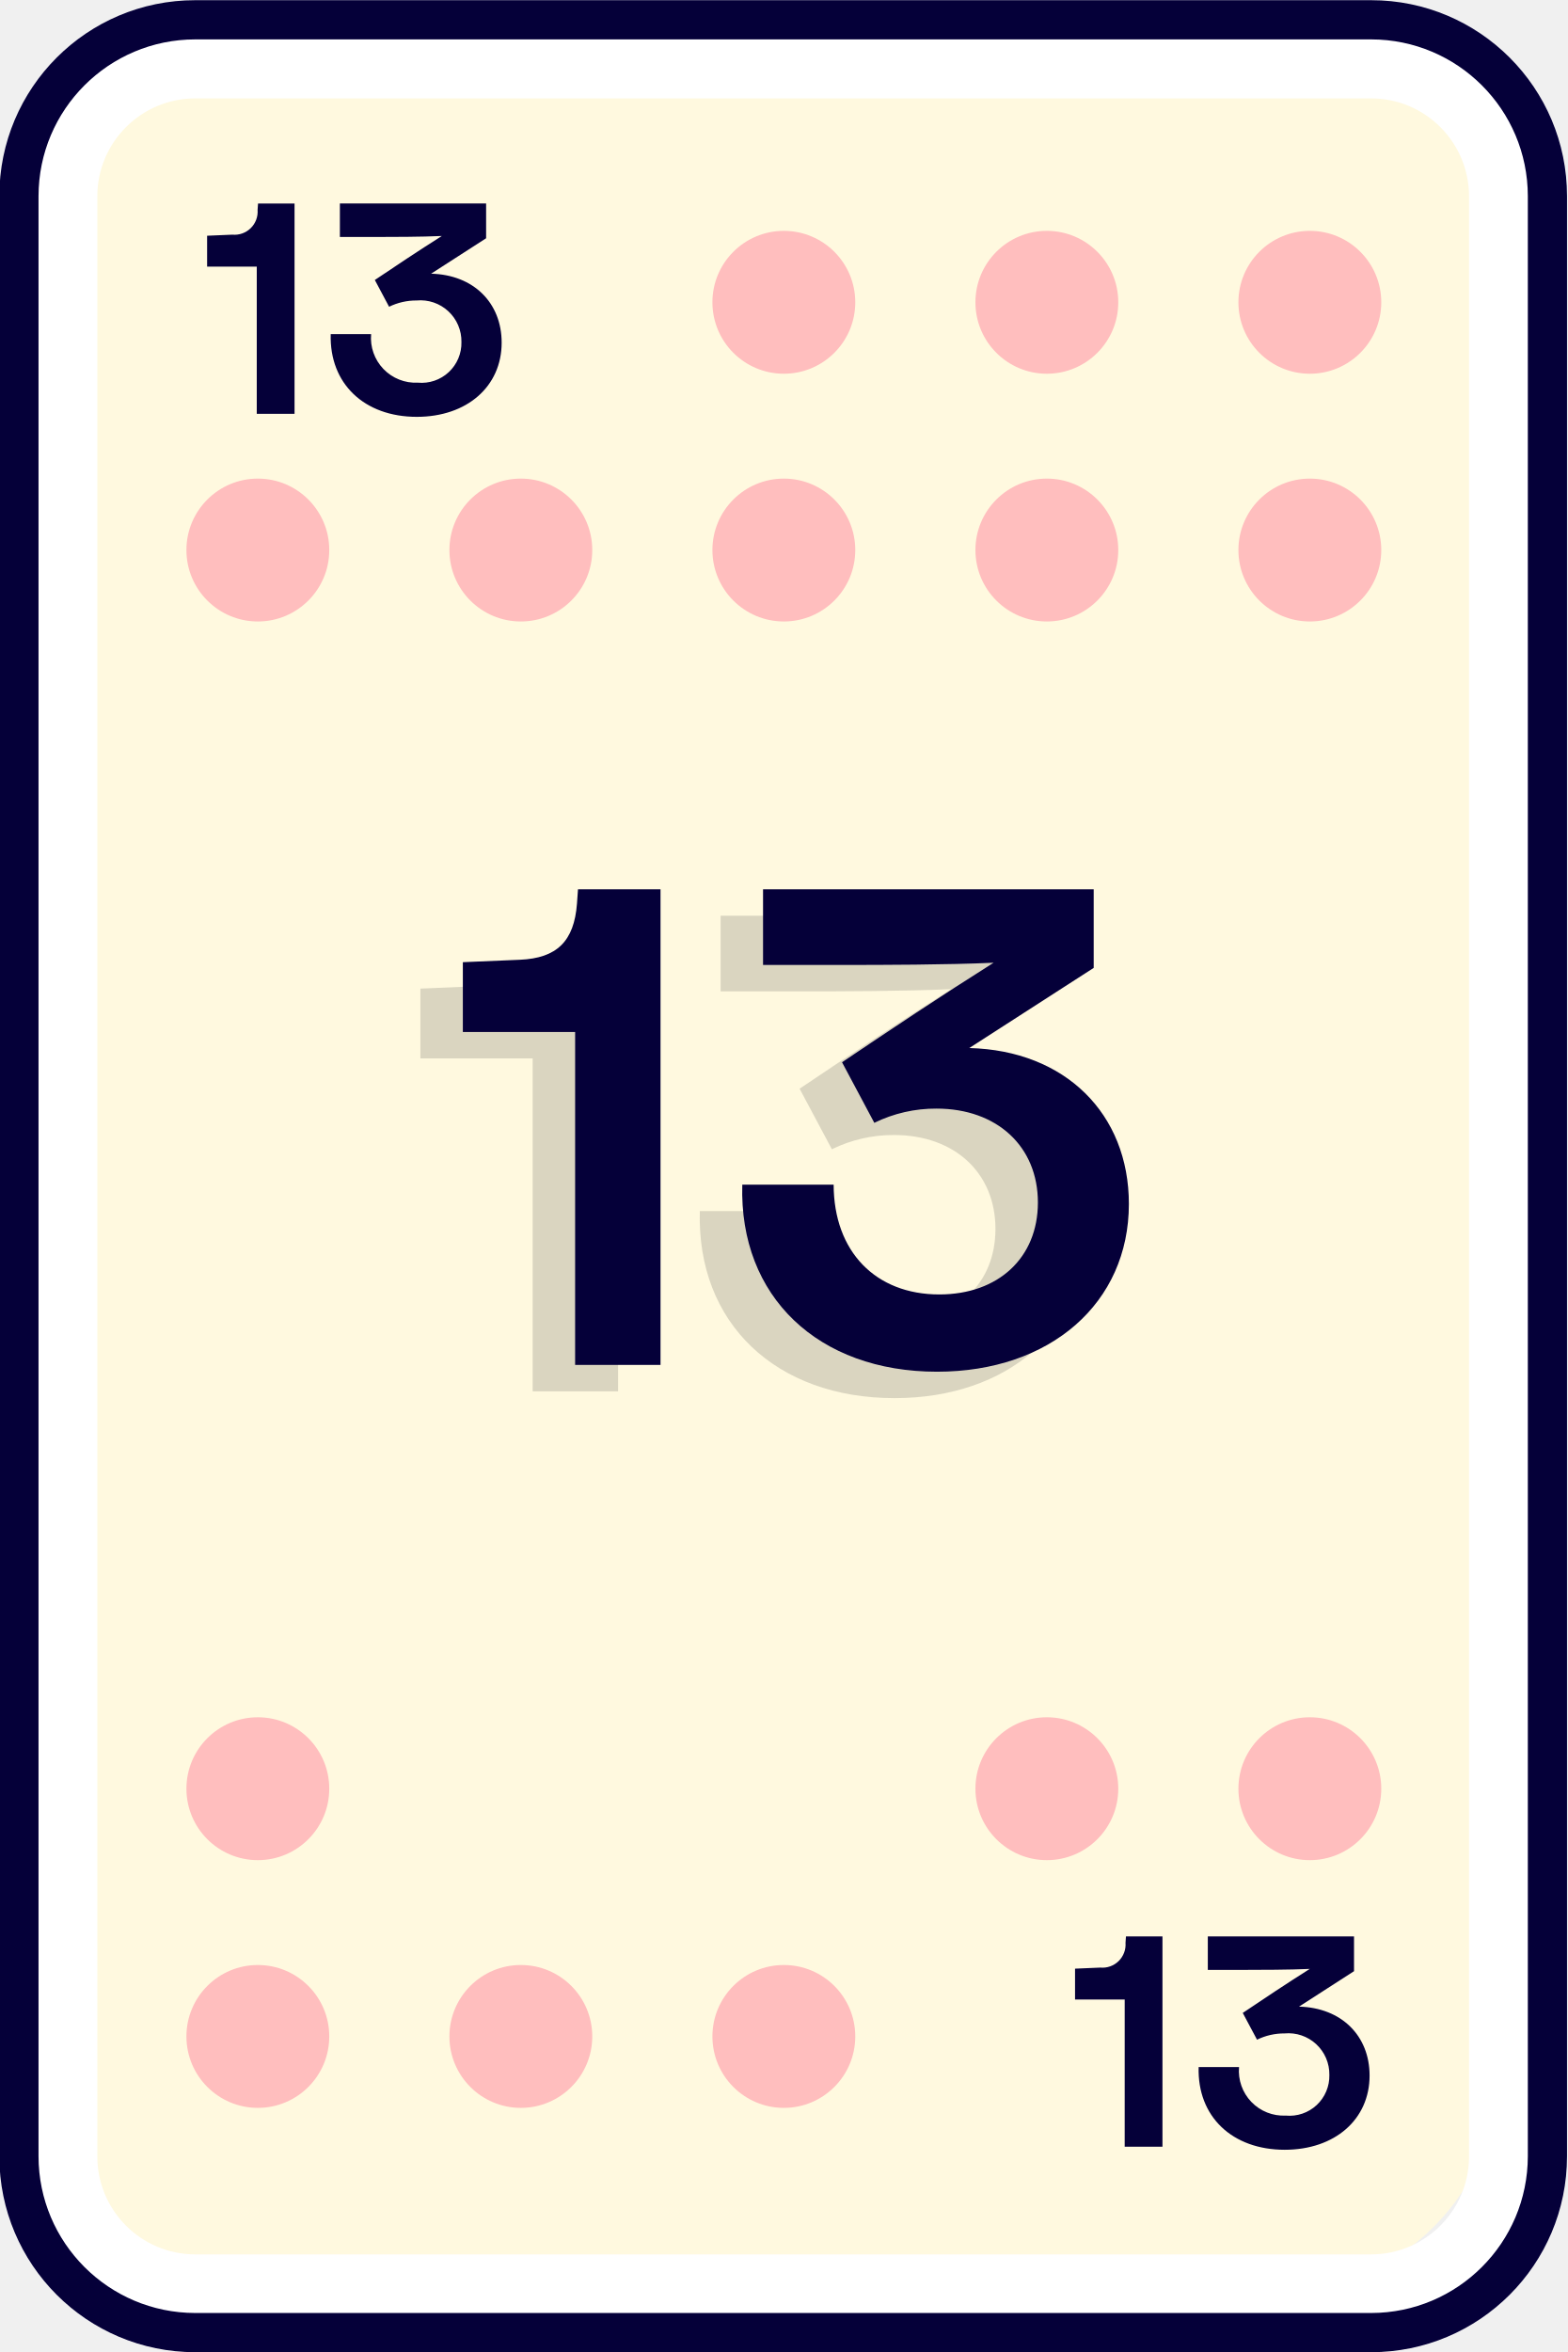
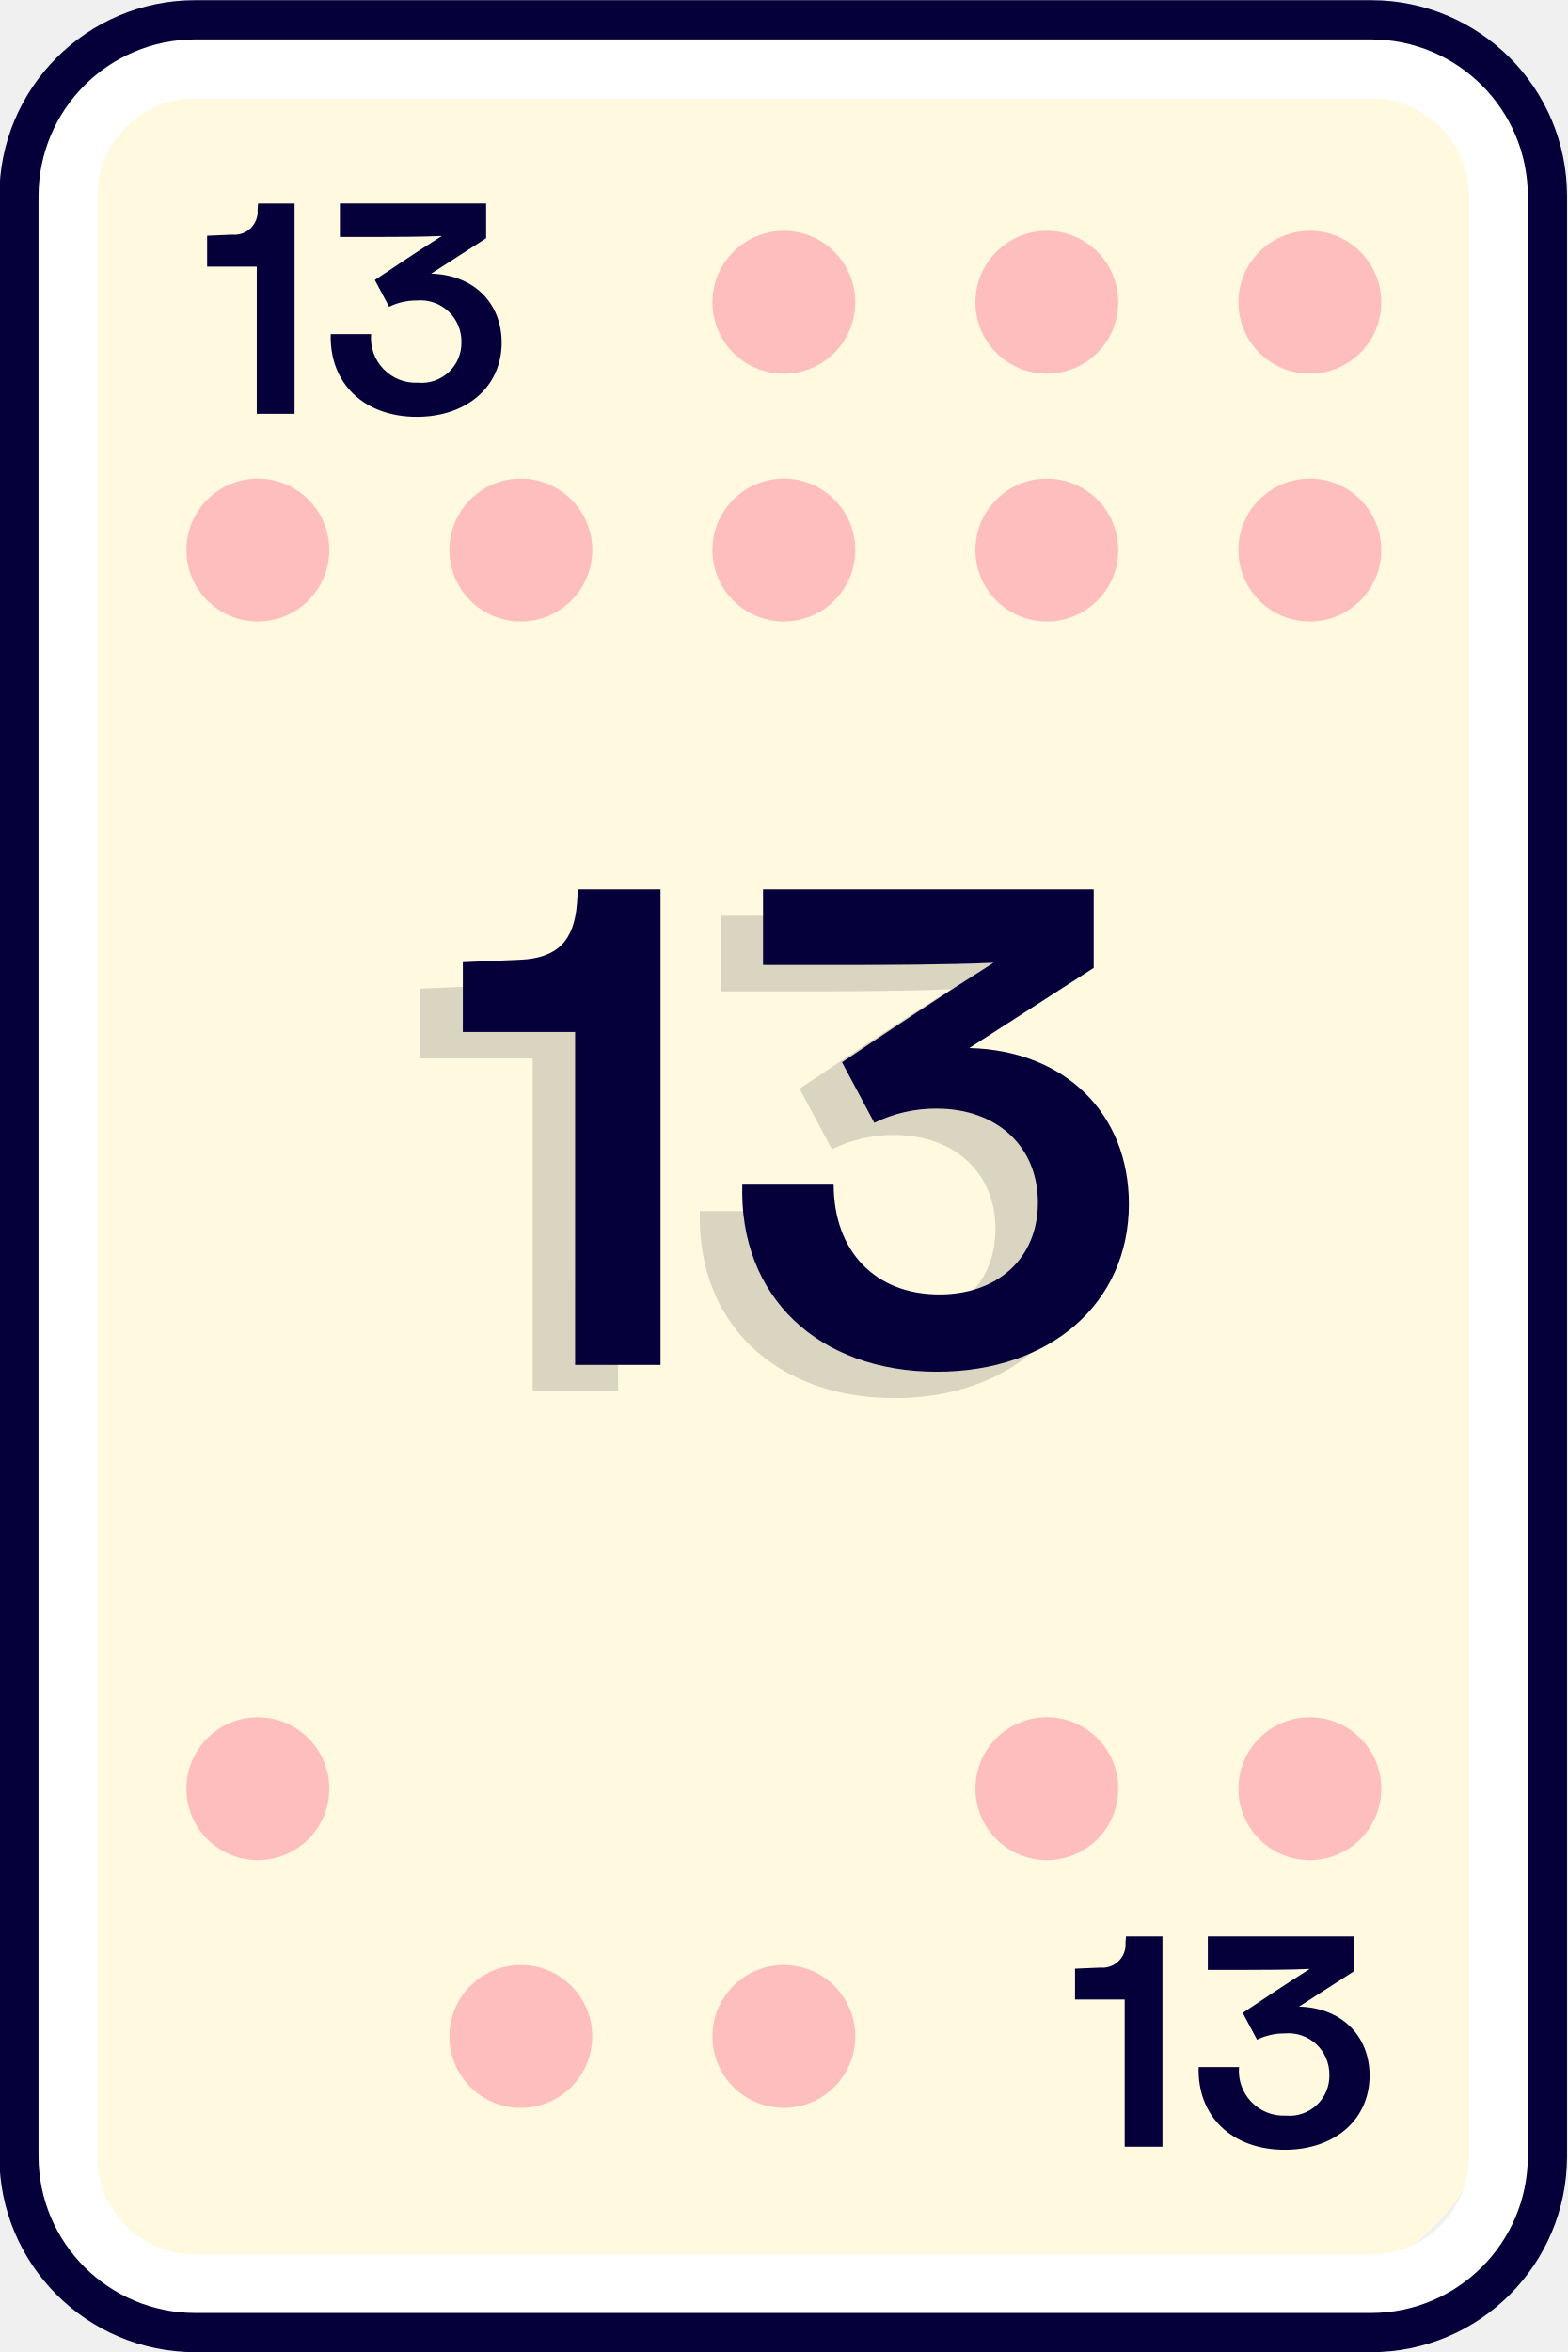
<svg xmlns="http://www.w3.org/2000/svg" id="Layer_1" data-name="Layer 1" viewBox="0 0 120 180">
  <defs>
    <style>
      .cls-1 {
        fill: #fff9df;
      }

      .cls-2 {
        fill: #ffbebe;
      }

      .cls-3 {
        fill: #050039;
      }

      .cls-4 {
        opacity: 0.19;
      }

      .cls-5 {
        fill: #3d3d3d;
      }

      .cls-6 {
        fill: #fff;
      }
    </style>
  </defs>
  <rect class="cls-1" x="-27.376" y="33.332" width="172.563" height="111.913" rx="17.527" ry="17.527" transform="translate(148.1941 30.3834) rotate(90)" />
  <g>
    <circle class="cls-2" cx="19.737" cy="42.095" r="5.467" />
    <circle class="cls-2" cx="39.868" cy="42.095" r="5.467" />
    <circle class="cls-2" cx="60" cy="42.095" r="5.467" />
    <circle class="cls-2" cx="80.132" cy="42.095" r="5.467" />
    <circle class="cls-2" cx="100.263" cy="42.095" r="5.467" />
    <circle class="cls-2" cx="19.737" cy="136.891" r="5.467" />
    <circle class="cls-2" cx="80.132" cy="136.891" r="5.467" />
    <circle class="cls-2" cx="100.263" cy="136.891" r="5.467" />
-     <circle class="cls-2" cx="19.737" cy="155.85" r="5.467" />
    <circle class="cls-2" cx="39.868" cy="155.85" r="5.467" />
    <circle class="cls-2" cx="60" cy="155.85" r="5.467" />
    <circle class="cls-2" cx="60" cy="23.135" r="5.467" />
    <circle class="cls-2" cx="80.132" cy="23.135" r="5.467" />
    <circle class="cls-2" cx="100.263" cy="23.135" r="5.467" />
  </g>
  <g>
    <path class="cls-3" d="M19.655,20.403H15.854V18.041l1.93-.082a1.771,1.771,0,0,0,1.934-1.897l.034-.488h2.794V31.67H19.654Z" />
    <path class="cls-3" d="M38.4,26.224c0,3.353-2.656,5.677-6.496,5.677-4.012,0-6.699-2.532-6.589-6.331h3.092a3.424,3.424,0,0,0,3.575,3.716,3.053,3.053,0,0,0,3.339-3.111A3.139,3.139,0,0,0,31.89,22.996a4.741,4.741,0,0,0-2.107.48L28.692,21.428c1.672-1.122,3.35-2.245,5.13-3.368-1.518.071-3.898.075-4.938.075H26.017V15.573H37.21v2.661l-4.211,2.712C36.244,21.027,38.4,23.17,38.4,26.224Z" />
  </g>
  <g>
    <path class="cls-3" d="M86.091,153.025H82.29v-2.362l1.93-.082a1.772,1.772,0,0,0,1.934-1.897l.034-.488h2.794V164.292H86.09Z" />
    <path class="cls-3" d="M104.836,158.846c0,3.353-2.656,5.677-6.496,5.677-4.012,0-6.699-2.532-6.589-6.331h3.092a3.424,3.424,0,0,0,3.575,3.716,3.053,3.053,0,0,0,3.339-3.111,3.14,3.14,0,0,0-3.431-3.178,4.742,4.742,0,0,0-2.106.48L95.128,154.05c1.672-1.122,3.35-2.245,5.13-3.368-1.519.071-3.898.075-4.938.075H92.453v-2.562h11.192v2.661l-4.211,2.712C102.679,153.649,104.836,155.792,104.836,158.846Z" />
  </g>
  <g class="cls-4">
    <path class="cls-5" d="M40.774,81.001H32.179V75.659l4.364-.186c2.841-.121,7.929-1.421,8.148-4.292l1.417-1.102h1.203v36.4H40.773Z" />
    <path class="cls-5" d="M83.161,94.163c0,7.582-6.008,12.837-14.69,12.837-9.072,0-15.151-5.726-14.902-14.315h6.993c.012,5.137,3.224,8.402,8.084,8.402,4.524,0,7.551-2.812,7.551-7.037,0-4.279-3.12-7.186-7.759-7.186a10.695,10.695,0,0,0-4.762,1.089l-2.47-4.634c3.78-2.54,7.574-5.079,11.602-7.618-3.435.162-8.816.17-11.166.17H55.158v-5.791H80.468v6.016l-9.523,6.134C78.283,82.413,83.161,87.257,83.161,94.163Z" />
  </g>
  <g>
    <path class="cls-6" d="M104.955,7.53a7.501,7.501,0,0,1,7.494,7.492V165.038a7.501,7.501,0,0,1-7.494,7.492H14.943a7.501,7.501,0,0,1-7.494-7.492V15.021A7.501,7.501,0,0,1,14.943,7.53h90.012m0-7.5H14.943A14.993,14.993,0,0,0-.051,15.021V165.038A14.993,14.993,0,0,0,14.943,180.03h90.012a14.993,14.993,0,0,0,14.994-14.992V15.021A14.993,14.993,0,0,0,104.955.03Z" />
    <path class="cls-3" d="M104.955,3.015a12.006,12.006,0,0,1,11.994,11.992V165.023a12.007,12.007,0,0,1-11.994,11.992H14.943A12.007,12.007,0,0,1,2.949,165.023V15.006A12.007,12.007,0,0,1,14.943,3.015h90.012m0-3H14.943A14.993,14.993,0,0,0-.051,15.006V165.023a14.993,14.993,0,0,0,14.994,14.992h90.012a14.993,14.993,0,0,0,14.994-14.992V15.006A14.993,14.993,0,0,0,104.955.015Z" />
  </g>
  <g>
    <path class="cls-3" d="M44.024,78.978H35.429V73.637l4.364-.186c2.841-.121,4.153-1.421,4.372-4.292l.078-1.102h6.317v36.4H44.023Z" />
    <path class="cls-3" d="M86.411,92.141c0,7.582-6.008,12.837-14.69,12.837-9.072,0-15.151-5.726-14.902-14.315h6.993c.012,5.137,3.224,8.402,8.084,8.402,4.524,0,7.551-2.812,7.551-7.037,0-4.279-3.12-7.186-7.759-7.186A10.694,10.694,0,0,0,66.925,85.93l-2.47-4.634c3.78-2.54,7.574-5.079,11.602-7.618-3.435.162-8.816.17-11.166.17H58.408V68.057H83.718v6.016l-9.523,6.134C81.533,80.391,86.411,85.234,86.411,92.141Z" />
  </g>
</svg>
